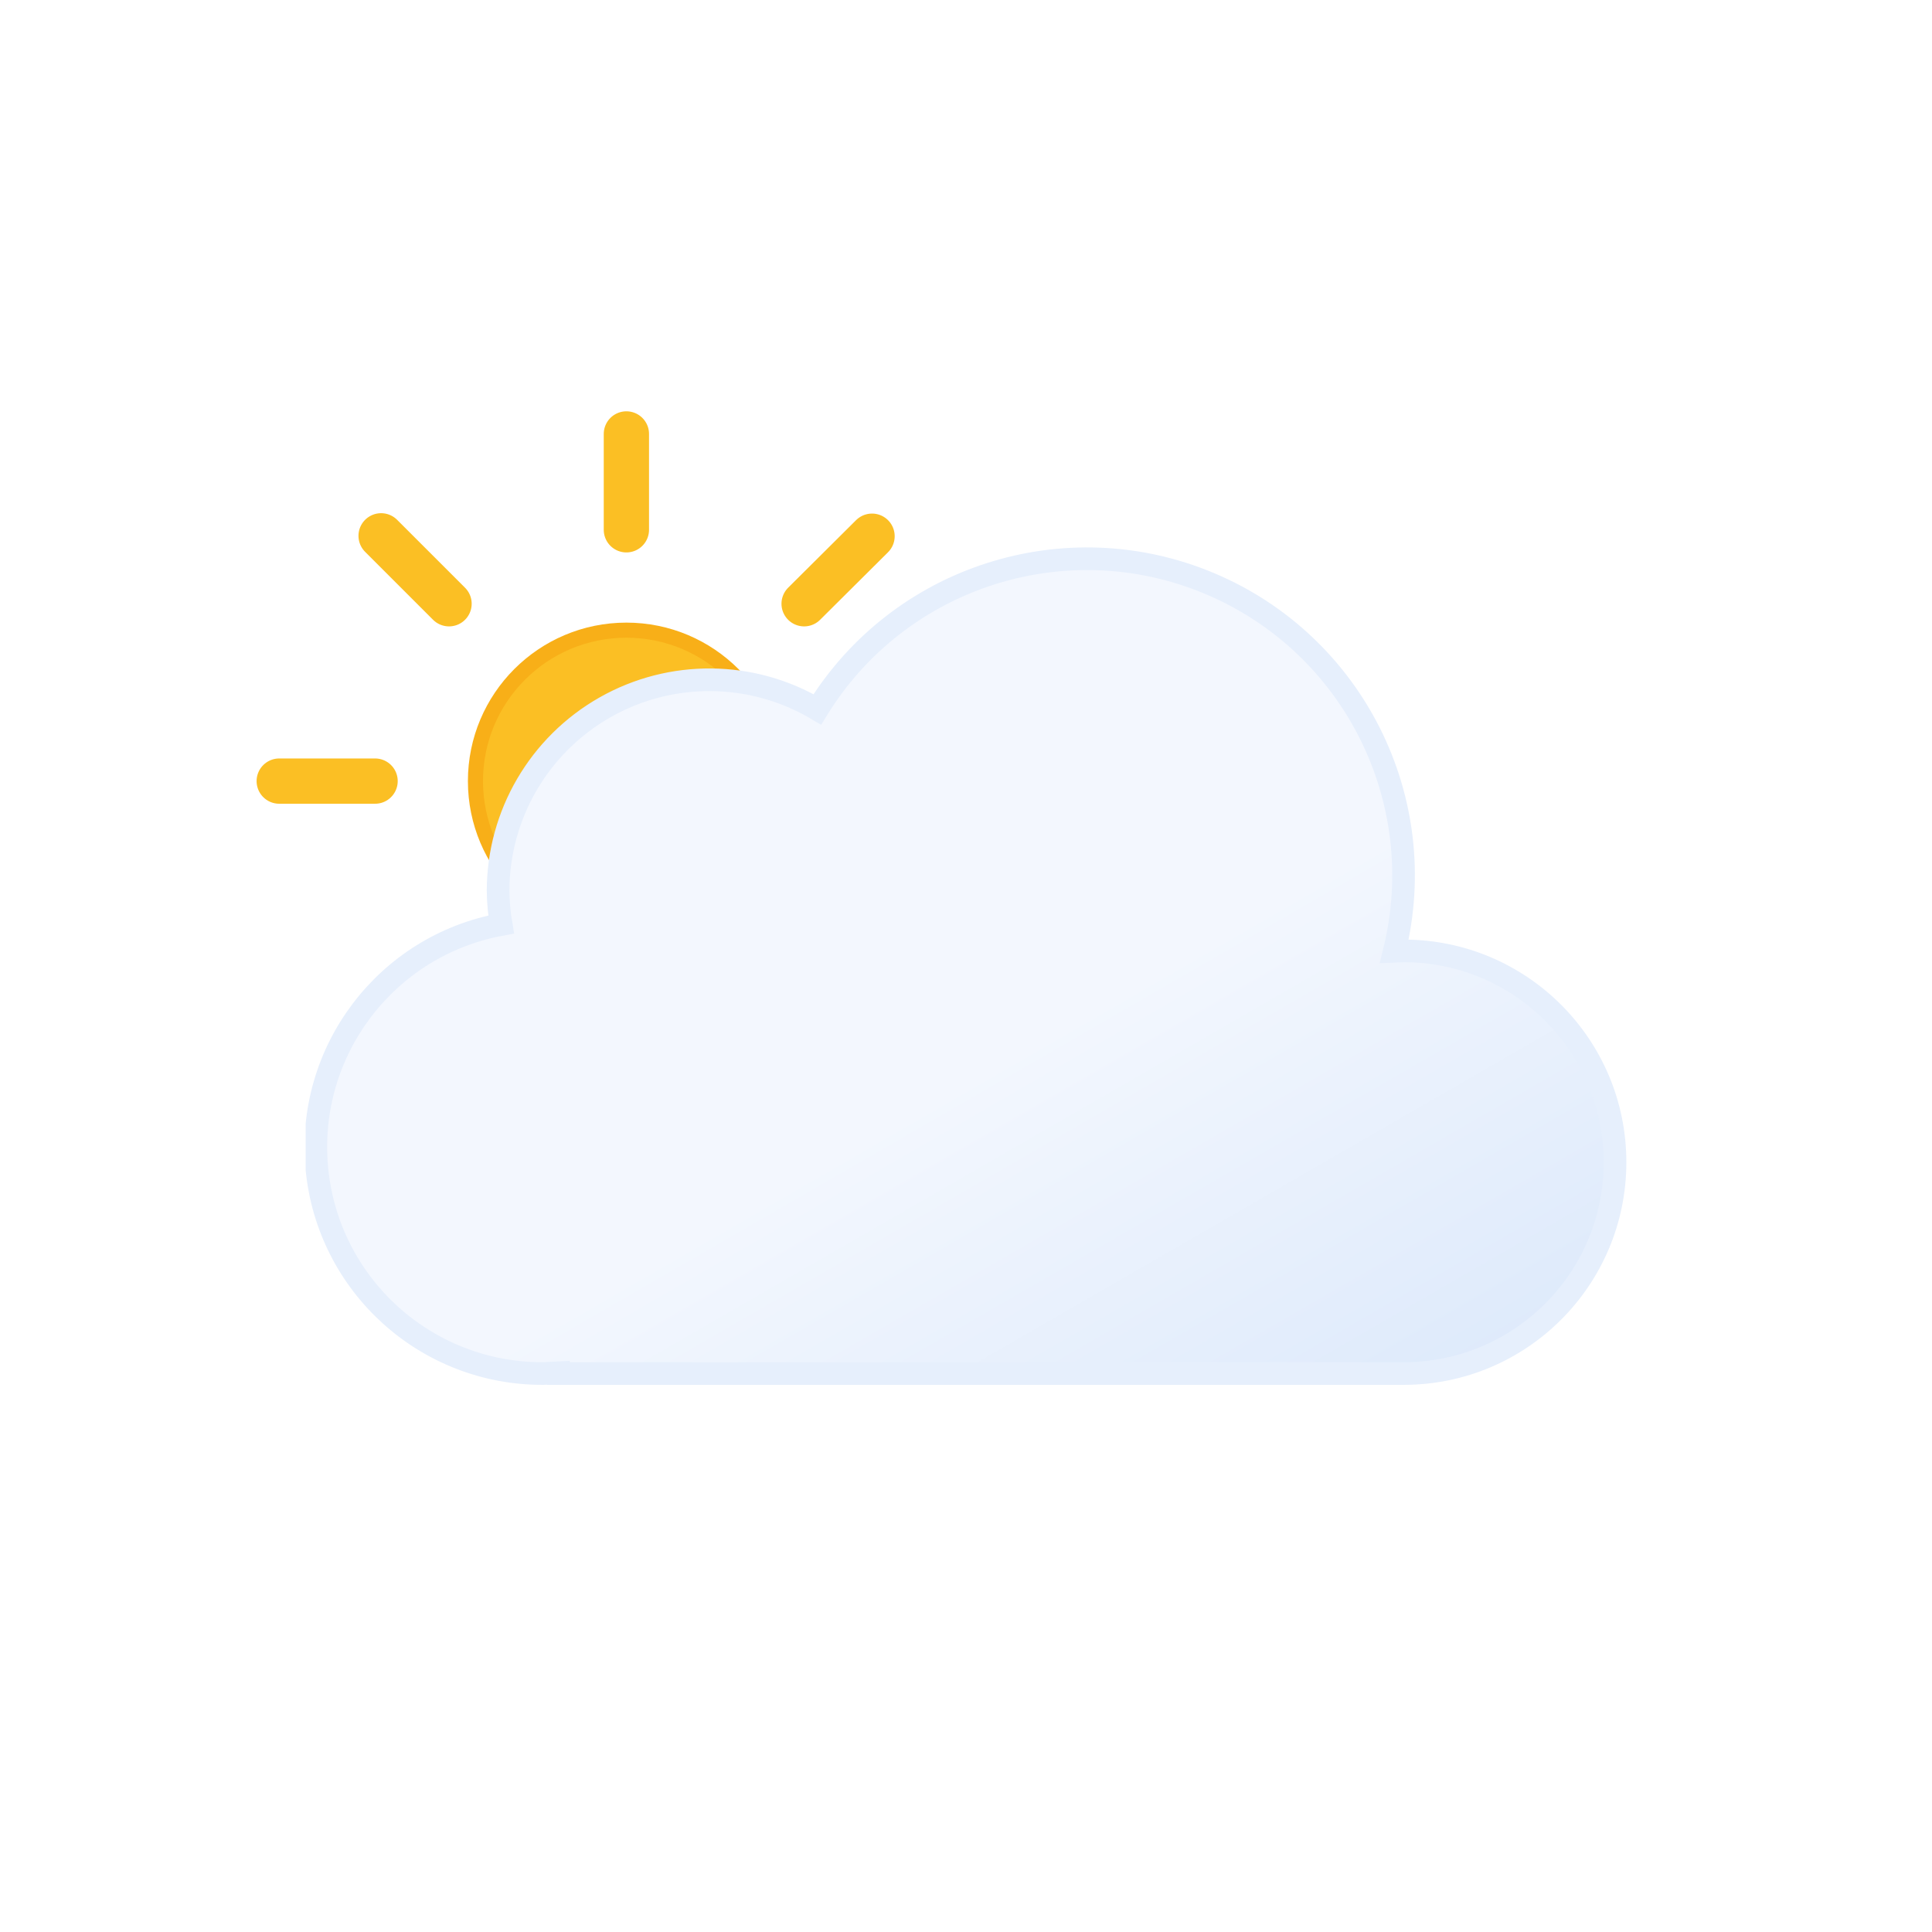
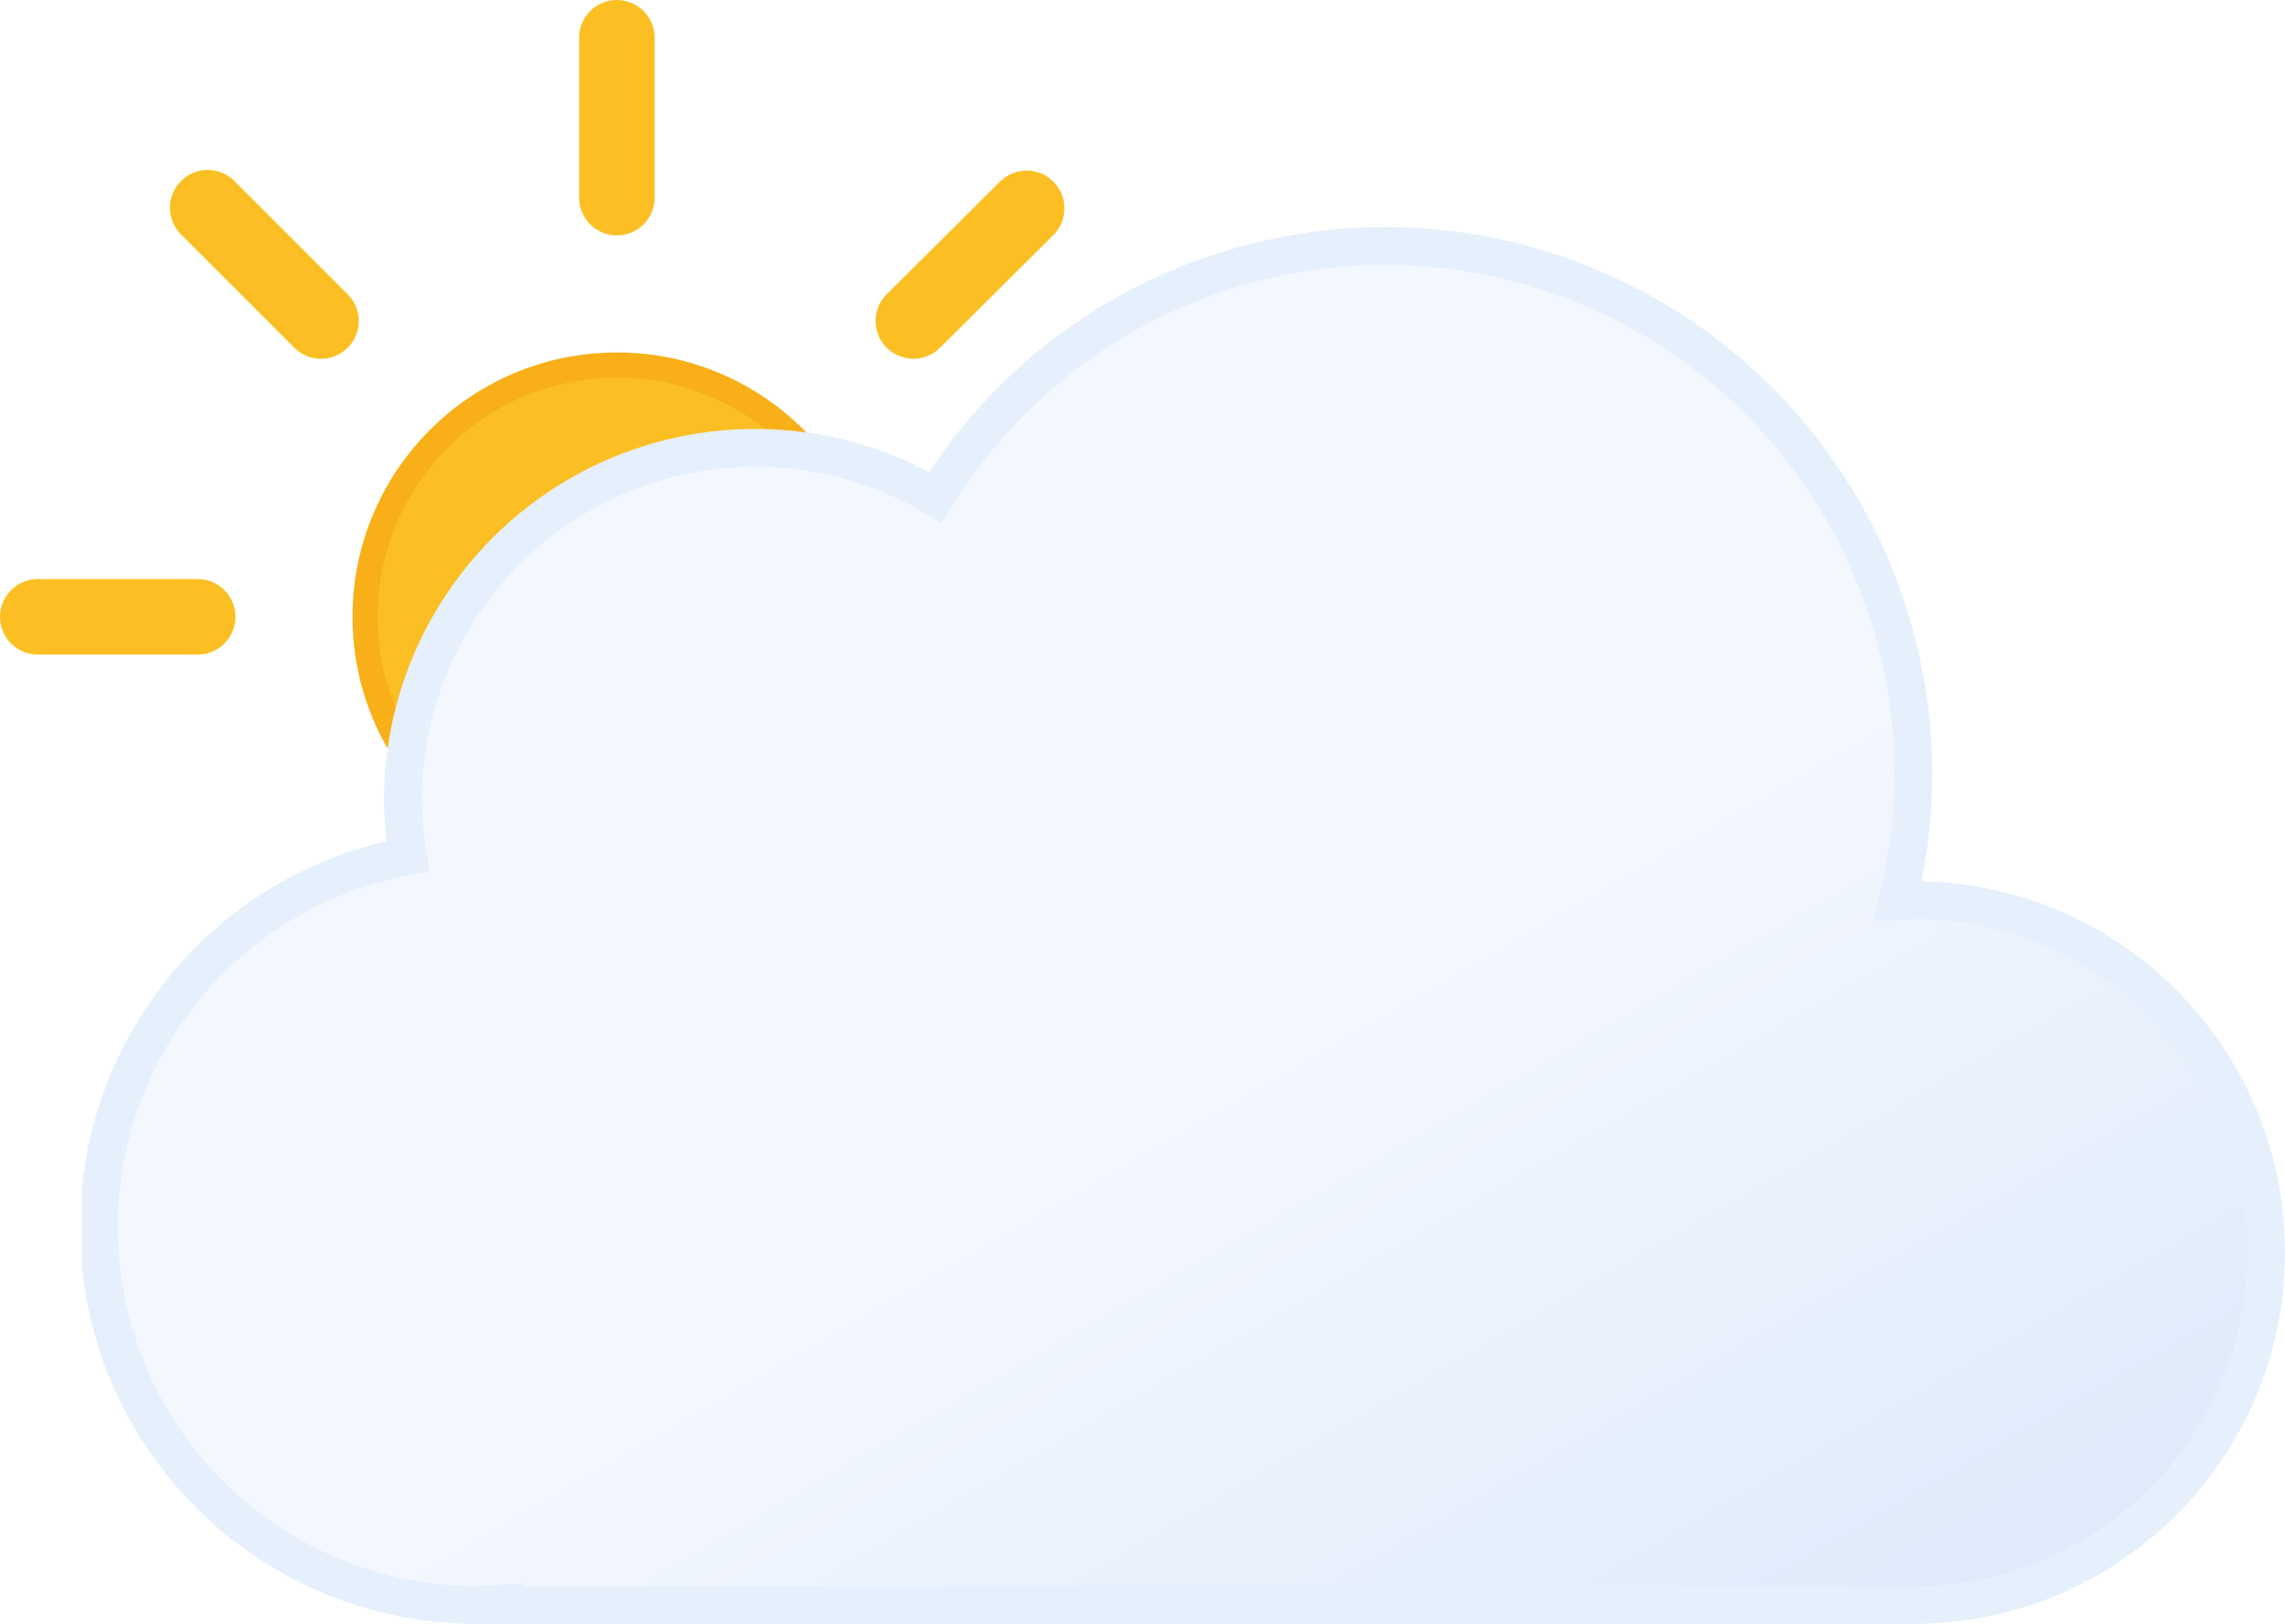
- <svg xmlns="http://www.w3.org/2000/svg" xmlns:xlink="http://www.w3.org/1999/xlink" viewBox="0 0 512 512">
-   <defs>
+ <svg xmlns="http://www.w3.org/2000/svg" xmlns:xlink="http://www.w3.org/1999/xlink" viewBox="0 0 363 258.001" version="1.1" id="svg33" width="363" height="258.001">
+   <defs id="defs29">
    <symbol id="d" viewBox="0 0 196 196">
-       <circle cx="98" cy="98" r="40" fill="url(#b)" stroke="#f8af18" stroke-miterlimit="10" stroke-width="4" />
-       <path fill="none" stroke="#fbbf24" stroke-linecap="round" stroke-miterlimit="10" stroke-width="12" d="M98 31.4V6m0 184v-25.4M145.1 51l18-17.9M33 163l18-17.9M51 51 33 33m130.1 130.1-18-18M6 98h25.4M190 98h-25.4">
+       <circle cx="98" cy="98" r="40" fill="url(#b)" stroke="#f8af18" stroke-miterlimit="10" stroke-width="4" id="circle2" />
+       <path fill="none" stroke="#fbbf24" stroke-linecap="round" stroke-miterlimit="10" stroke-width="12" d="M 98,31.4 V 6 m 0,184 V 164.6 M 145.1,51 163.1,33.1 M 33,163 51,145.1 M 51,51 33,33 m 130.1,130.1 -18,-18 M 6,98 H 31.4 M 190,98 h -25.4" id="path4">
        <animateTransform additive="sum" attributeName="transform" dur="6s" repeatCount="indefinite" type="rotate" values="0 98 98; 45 98 98" />
      </path>
    </symbol>
    <symbol id="e" viewBox="0 0 350 222">
-       <path fill="url(#a)" stroke="#e6effc" stroke-miterlimit="10" stroke-width="6" d="m291 107-2.5.1A83.9 83.9 0 00135.6 43 56 56 0 0051 91a56.6 56.6 0 00.8 9A60 60 0 0063 219l4-.2v.2h224a56 56 0 000-112Z" />
+       <path fill="url(#a)" stroke="#e6effc" stroke-miterlimit="10" stroke-width="6" d="m 291,107 -2.5,0.1 A 83.9,83.9 0 0 0 135.6,43 56,56 0 0 0 51,91 56.6,56.6 0 0 0 51.8,100 60,60 0 0 0 63,219 l 4,-0.2 v 0.2 h 224 a 56,56 0 0 0 0,-112 z" id="path7" />
    </symbol>
    <symbol id="c" viewBox="0 0 363 258">
-       <use xlink:href="#d" width="196" height="196" />
-       <use xlink:href="#e" width="350" height="222" transform="translate(13 36)" />
+       <use xlink:href="#d" width="196" height="196" id="use10" />
+       <use xlink:href="#e" width="350" height="222" transform="translate(13,36)" id="use12" />
    </symbol>
    <linearGradient id="a" x1="99.5" x2="232.6" y1="30.7" y2="261.4" gradientUnits="userSpaceOnUse">
-       <stop offset="0" stop-color="#f3f7fe" />
-       <stop offset=".5" stop-color="#f3f7fe" />
-       <stop offset="1" stop-color="#deeafb" />
+       <stop offset="0" stop-color="#f3f7fe" id="stop15" />
+       <stop offset=".5" stop-color="#f3f7fe" id="stop17" />
+       <stop offset="1" stop-color="#deeafb" id="stop19" />
    </linearGradient>
    <linearGradient id="b" x1="78" x2="118" y1="63.4" y2="132.7" gradientUnits="userSpaceOnUse">
-       <stop offset="0" stop-color="#fbbf24" />
-       <stop offset=".5" stop-color="#fbbf24" />
-       <stop offset="1" stop-color="#f59e0b" />
+       <stop offset="0" stop-color="#fbbf24" id="stop22" />
+       <stop offset=".5" stop-color="#fbbf24" id="stop24" />
+       <stop offset="1" stop-color="#f59e0b" id="stop26" />
    </linearGradient>
  </defs>
-   <use xlink:href="#c" width="363" height="258" transform="translate(68 109)" />
+   <use xlink:href="#c" width="363" height="258" id="use31" />
</svg>
